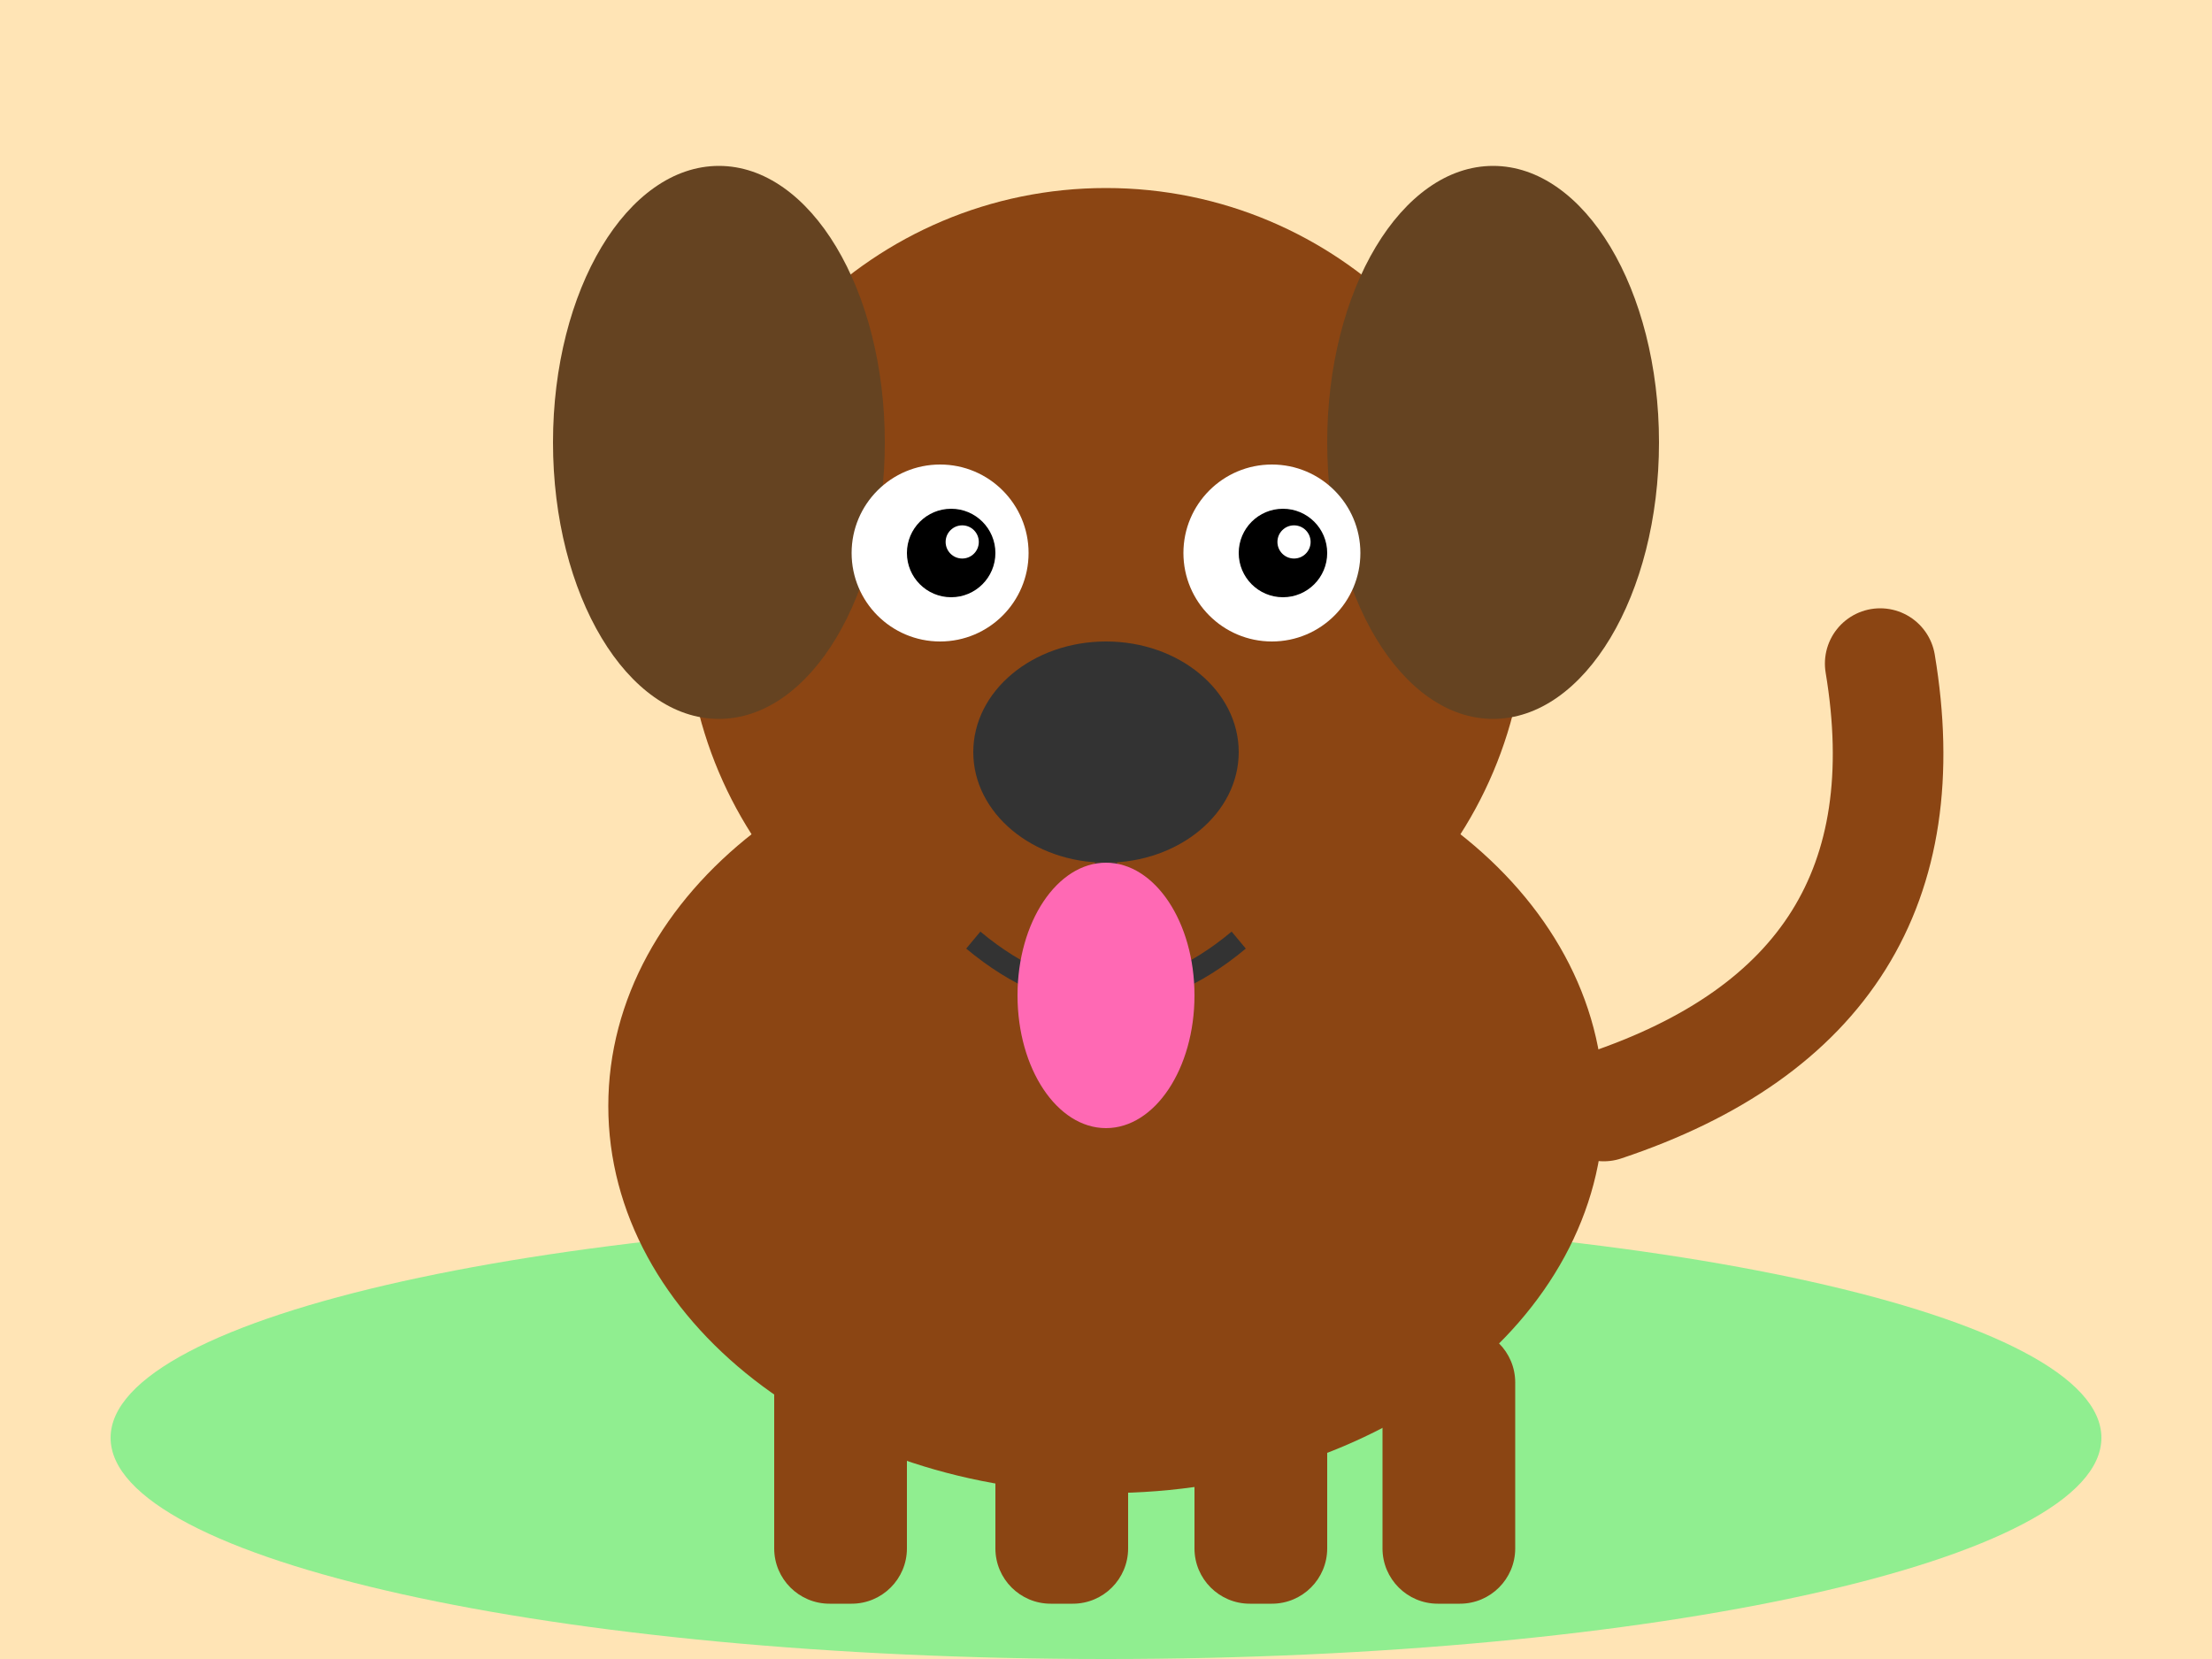
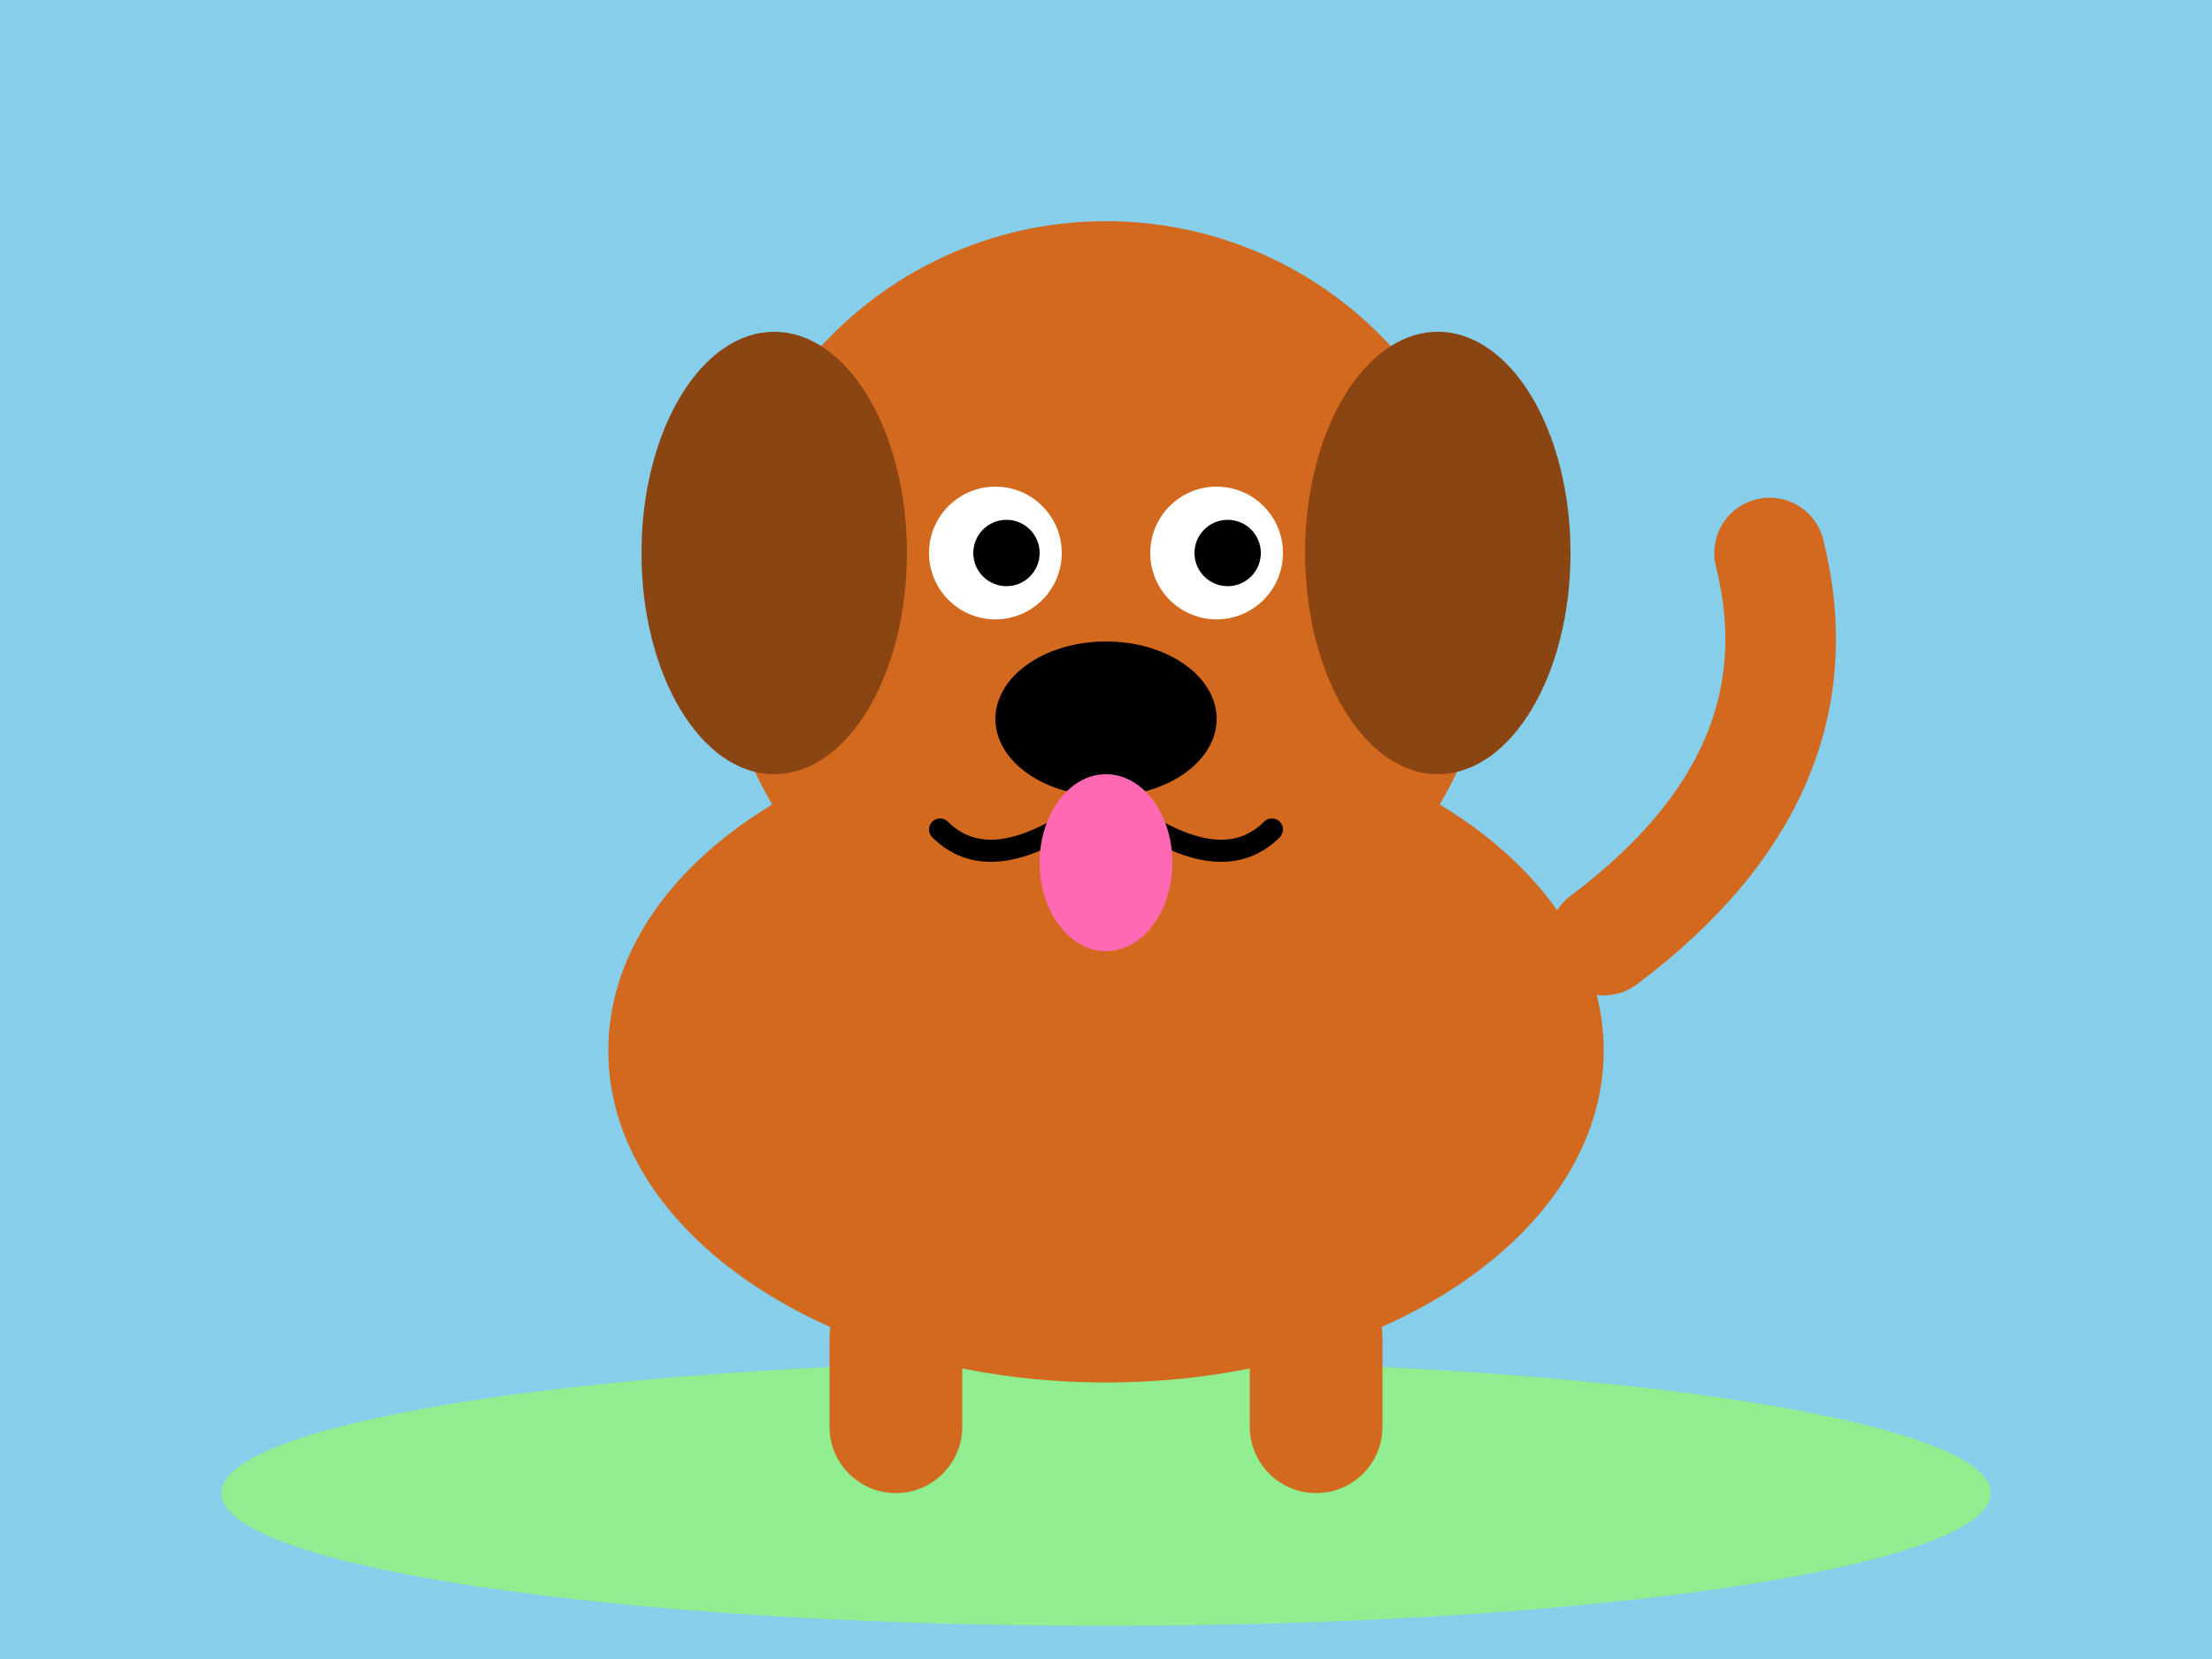
<svg xmlns="http://www.w3.org/2000/svg" viewBox="0 0 200 150">
-   <rect width="200" height="150" fill="#FFE4B5" />
-   <ellipse cx="100" cy="130" rx="90" ry="20" fill="#90EE90" />
-   <ellipse cx="100" cy="100" rx="45" ry="35" fill="#8B4513" />
-   <circle cx="100" cy="55" r="38" fill="#8B4513" />
-   <ellipse cx="65" cy="40" rx="15" ry="25" fill="#654321" />
-   <ellipse cx="135" cy="40" rx="15" ry="25" fill="#654321" />
-   <circle cx="85" cy="50" r="8" fill="white" />
-   <circle cx="115" cy="50" r="8" fill="white" />
-   <circle cx="86" cy="50" r="4" fill="black" />
-   <circle cx="116" cy="50" r="4" fill="black" />
-   <circle cx="87" cy="49" r="1.5" fill="white" />
-   <circle cx="117" cy="49" r="1.5" fill="white" />
-   <ellipse cx="100" cy="68" rx="12" ry="10" fill="#333" />
-   <path d="M100,78 L100,85 M88,85 Q100,95 112,85" stroke="#333" stroke-width="2" fill="none" />
-   <ellipse cx="100" cy="90" rx="8" ry="12" fill="#FF69B4" />
-   <rect x="70" y="120" width="12" height="25" rx="5" fill="#8B4513" />
-   <rect x="90" y="120" width="12" height="25" rx="5" fill="#8B4513" />
-   <rect x="108" y="120" width="12" height="25" rx="5" fill="#8B4513" />
-   <rect x="125" y="120" width="12" height="25" rx="5" fill="#8B4513" />
-   <path d="M145,100 Q175,90 170,60" stroke="#8B4513" stroke-width="10" fill="none" stroke-linecap="round" />
+   <rect width="200" height="150" fill="#87CEEB" />
+   <ellipse cx="100" cy="135" rx="80" ry="12" fill="#90EE90" />
+   <ellipse cx="100" cy="95" rx="45" ry="30" fill="#D2691E" />
+   <circle cx="100" cy="55" r="35" fill="#D2691E" />
+   <ellipse cx="70" cy="50" rx="12" ry="20" fill="#8B4513" />
+   <ellipse cx="130" cy="50" rx="12" ry="20" fill="#8B4513" />
+   <circle cx="90" cy="50" r="6" fill="white" />
+   <circle cx="110" cy="50" r="6" fill="white" />
+   <circle cx="91" cy="50" r="3" fill="black" />
+   <circle cx="111" cy="50" r="3" fill="black" />
+   <ellipse cx="100" cy="65" rx="10" ry="7" fill="black" />
+   <path d="M 100 72 Q 90 80 85 75" stroke="black" stroke-width="2" fill="none" stroke-linecap="round" />
+   <path d="M 100 72 Q 110 80 115 75" stroke="black" stroke-width="2" fill="none" stroke-linecap="round" />
+   <ellipse cx="100" cy="78" rx="6" ry="8" fill="#FF69B4" />
+   <rect x="75" y="115" width="12" height="20" rx="6" fill="#D2691E" />
+   <rect x="113" y="115" width="12" height="20" rx="6" fill="#D2691E" />
+   <path d="M 145 85 Q 165 70 160 50" stroke="#D2691E" stroke-width="10" fill="none" stroke-linecap="round" />
</svg>
